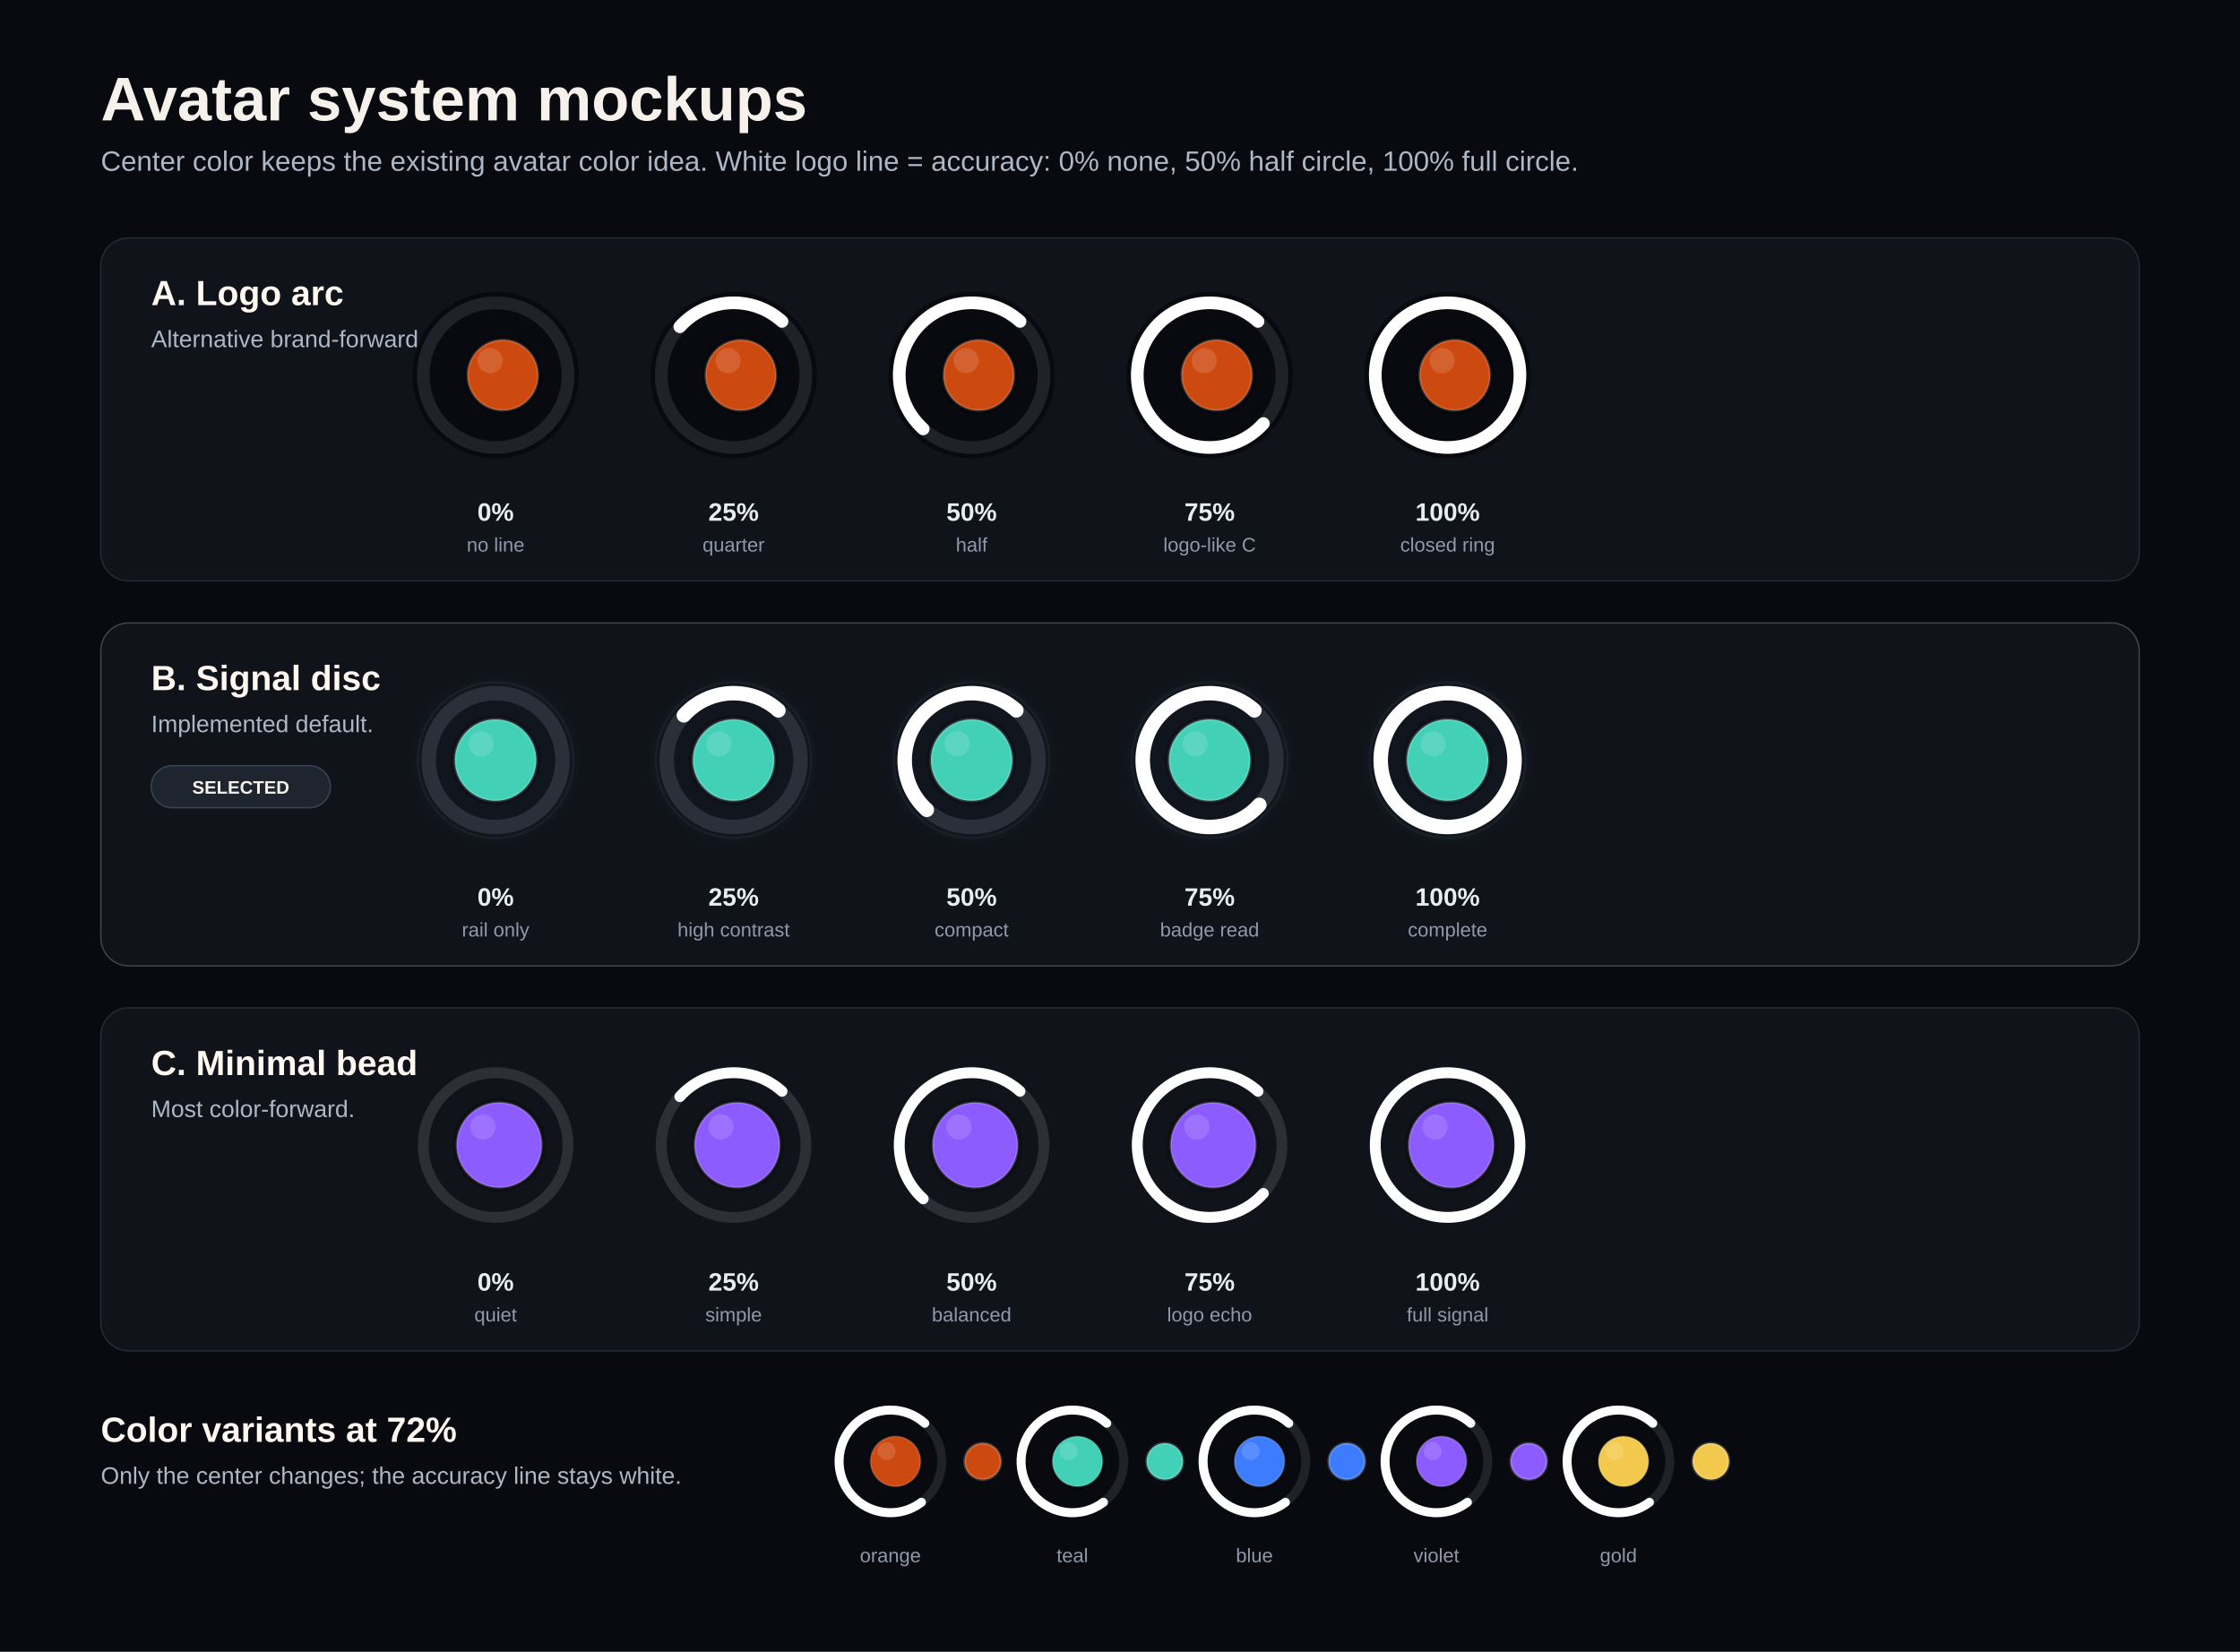
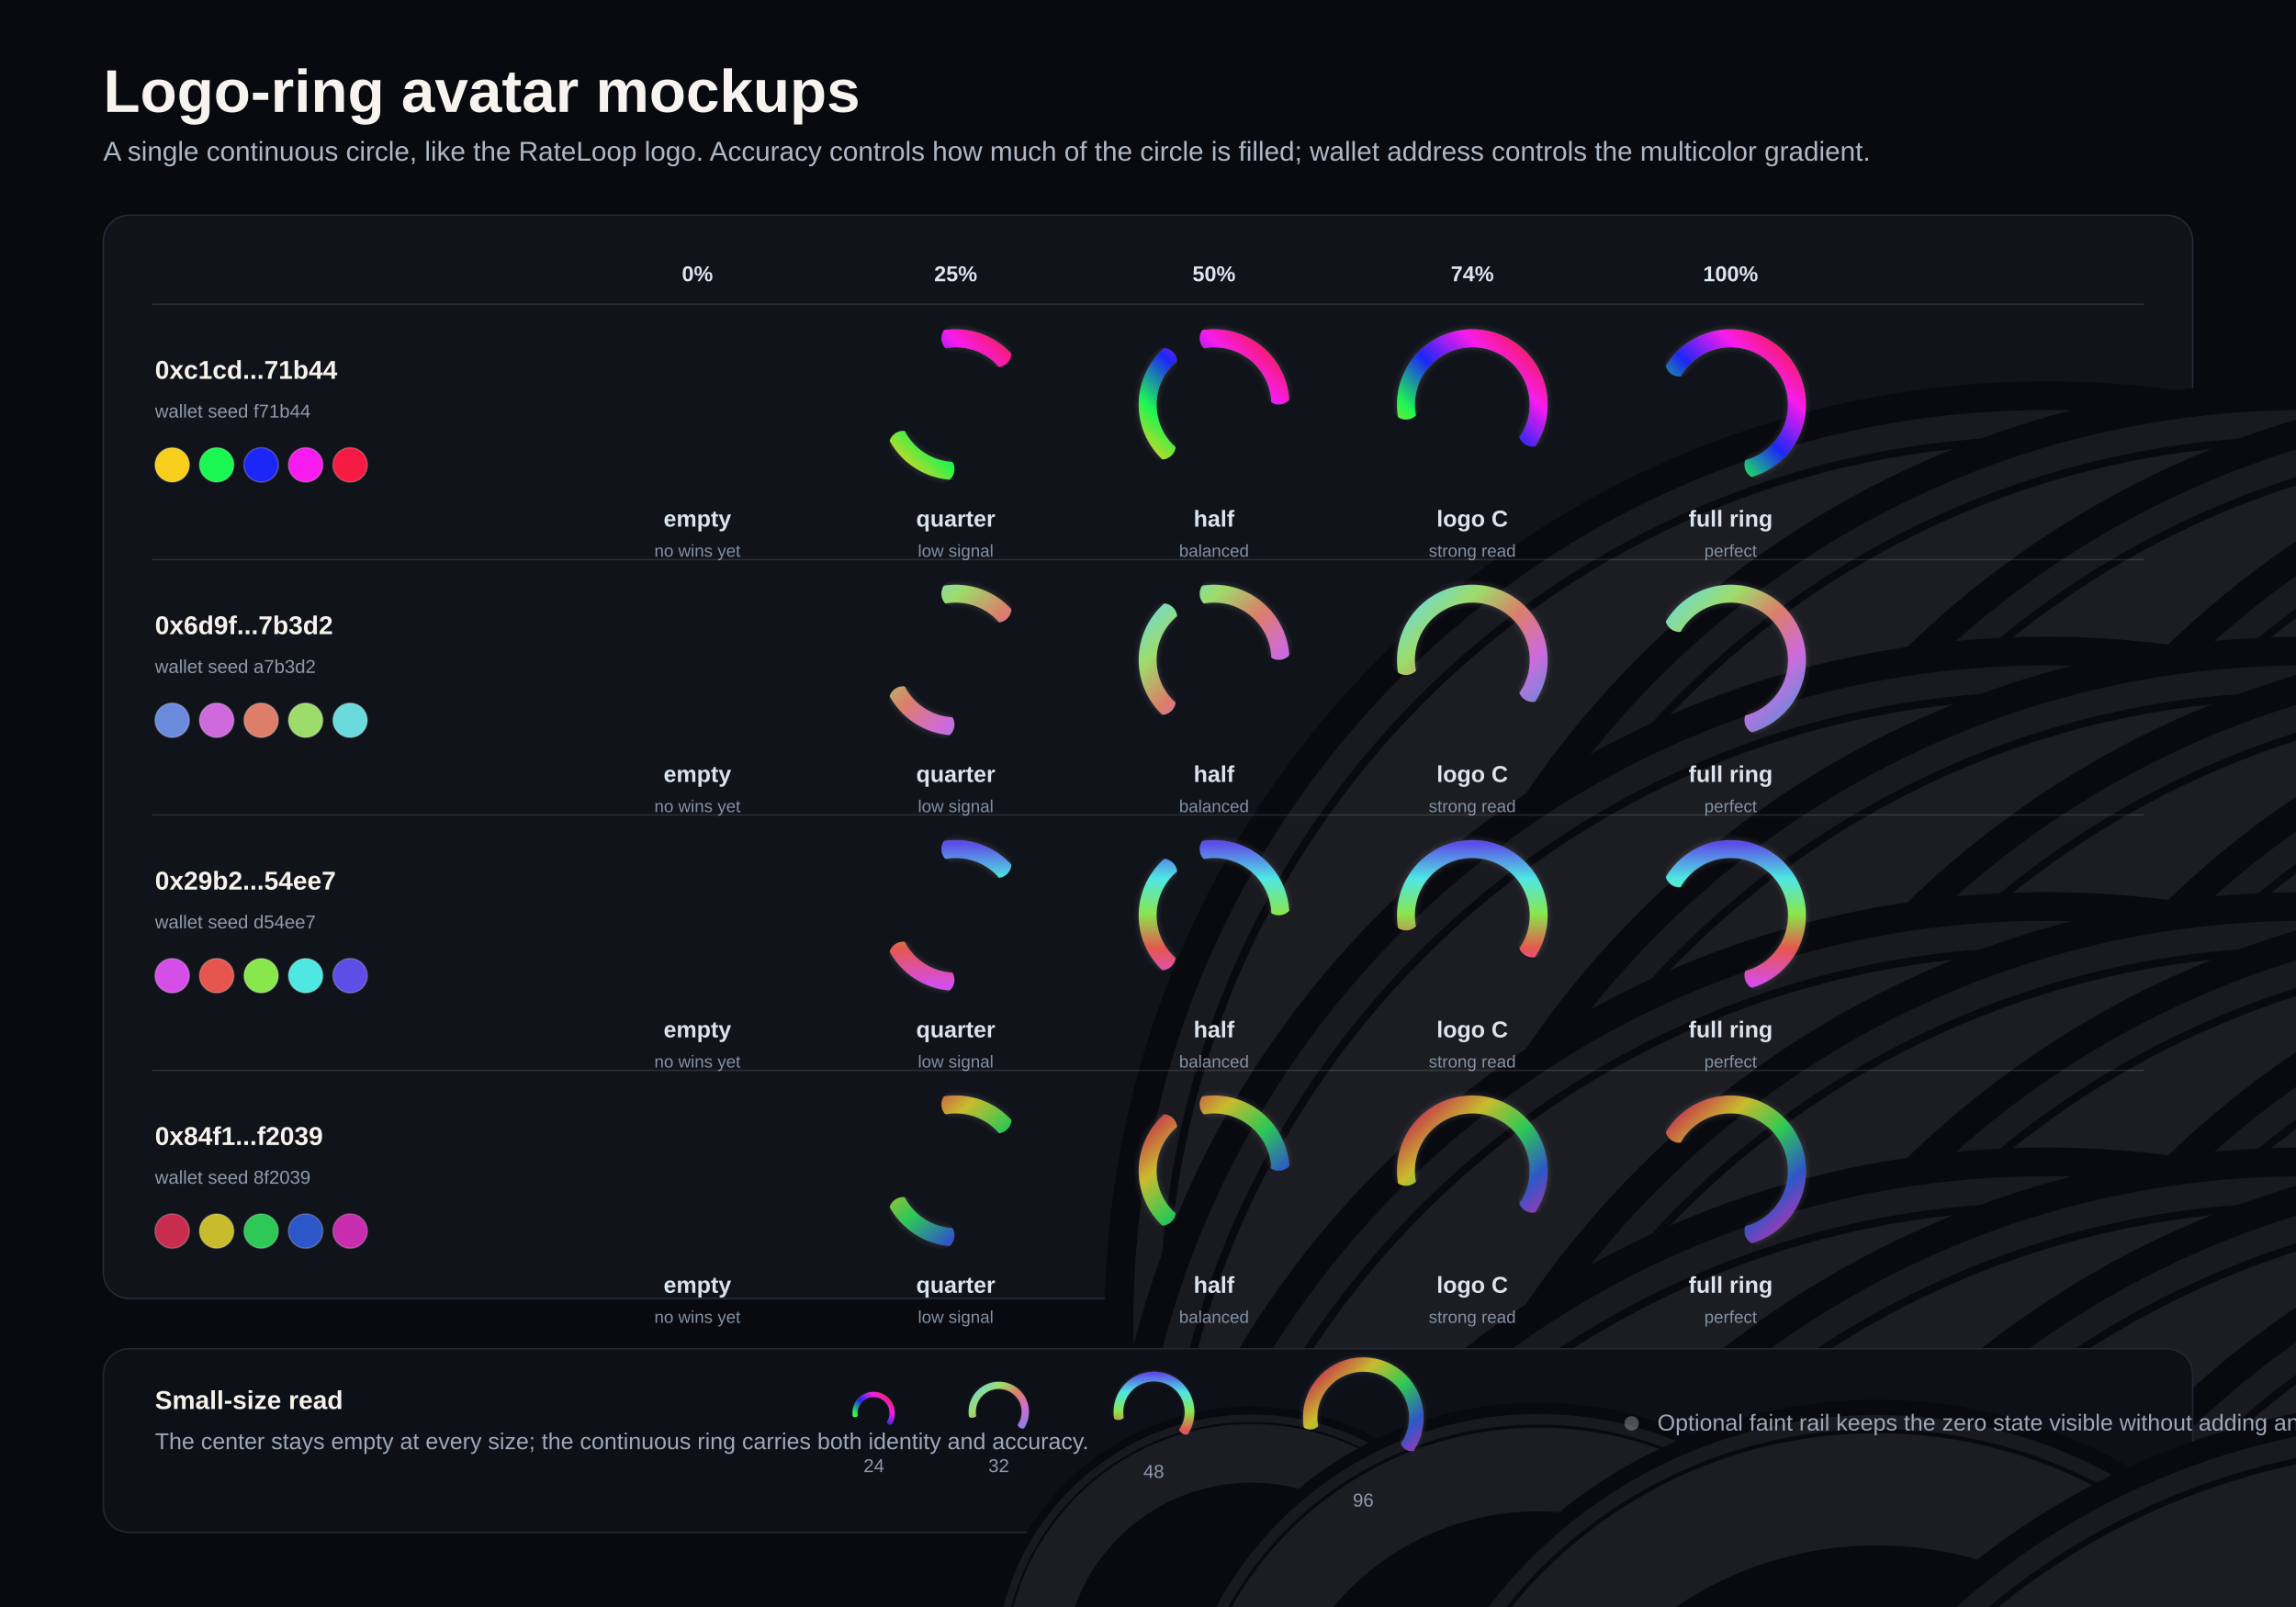
- <svg xmlns="http://www.w3.org/2000/svg" width="1600" height="1180" viewBox="0 0 1600 1180" role="img" aria-labelledby="title desc">
+ <svg xmlns="http://www.w3.org/2000/svg" width="1600" height="1120" viewBox="0 0 1600 1120" role="img" aria-labelledby="title desc">
  <defs>
    <style>
      .canvas {
        fill: #080a0f;
      }

      .panel {
        fill: #10131a;
-         stroke: #242a36;
+         stroke: #252c39;
        stroke-width: 1;
      }

-       .panel-recommended {
-         stroke: #ffffff;
-         stroke-opacity: 0.22;
+       .panel-soft {
+         fill: #0d1017;
+         stroke: #222836;
+         stroke-width: 1;
      }

      .title {
-         fill: #f6f1eb;
+         fill: #f7f3ee;
        font-family: Arial, Helvetica, sans-serif;
-         font-size: 44px;
+         font-size: 42px;
        font-weight: 720;
        letter-spacing: 0;
      }

      .subtitle,
      .body,
-       .label,
+       .column-label,
+       .wallet,
      .tiny {
        font-family: Arial, Helvetica, sans-serif;
        letter-spacing: 0;
      }

      .subtitle {
        fill: #aeb7c6;
-         font-size: 20px;
-       }
- 
-       .row-title {
-         fill: #fff8f1;
-         font-family: Arial, Helvetica, sans-serif;
-         font-size: 25px;
+         font-size: 19px;
+       }
+ 
+       .body {
+         fill: #9da7b8;
+         font-size: 16px;
+       }
+ 
+       .column-label {
+         fill: #dce4ef;
+         font-size: 15px;
        font-weight: 700;
-       }
- 
-       .body {
-         fill: #aeb7c6;
-         font-size: 17px;
-       }
- 
-       .label {
-         fill: #e8edf5;
+         text-anchor: middle;
+       }
+ 
+       .wallet {
+         fill: #f6f1eb;
        font-size: 18px;
-         font-weight: 650;
-         text-anchor: middle;
+         font-weight: 700;
      }

      .tiny {
        fill: #8f99aa;
-         font-size: 14px;
+         font-size: 13px;
+       }
+ 
+       .accuracy-label {
+         fill: #dbe3ee;
+         font-family: Arial, Helvetica, sans-serif;
+         font-size: 16px;
+         font-weight: 700;
        text-anchor: middle;
      }

-       .badge {
-         fill: #1f252f;
-         stroke: #3a4354;
-         stroke-width: 1;
-       }
- 
-       .badge-text {
-         fill: #f6f1eb;
+       .accuracy-note {
+         fill: #8390a3;
        font-family: Arial, Helvetica, sans-serif;
-         font-size: 13px;
-         font-weight: 700;
-         letter-spacing: 0;
+         font-size: 12px;
        text-anchor: middle;
      }

-       .avatar-back {
+       .avatar-hit {
        fill: #080a0f;
      }

-       .avatar-disc {
-         fill: #11151d;
+       .avatar-outer {
+         fill: none;
+         stroke: #ffffff;
+         stroke-opacity: 0.07;
+         stroke-width: 1.25;
      }

      .avatar-rail {
        fill: none;
        stroke: #ffffff;
+         stroke-width: 10;
+         stroke-opacity: 0.08;
        stroke-linecap: round;
        stroke-linejoin: round;
      }

-       .rail-a {
-         stroke-opacity: 0.1;
-         stroke-width: 7;
-       }
- 
-       .rail-b {
-         stroke: #2a303a;
-         stroke-opacity: 1;
-         stroke-width: 8;
-       }
- 
-       .rail-c {
-         stroke-opacity: 0.12;
-         stroke-width: 6;
-       }
- 
-       .avatar-progress {
+       .ring-active {
        fill: none;
-         stroke: #ffffff;
+         stroke-width: 10;
        stroke-linecap: round;
        stroke-linejoin: round;
-       }
- 
-       .progress-a {
-         stroke-width: 7;
-       }
- 
-       .progress-b {
-         stroke-width: 8;
-       }
- 
-       .progress-c {
-         stroke-width: 6;
-       }
- 
-       .avatar-core {
-         fill: currentColor;
-       }
- 
-       .avatar-core-shadow {
-         fill: #000000;
-         opacity: 0.2;
-       }
- 
-       .avatar-core-ring {
-         fill: none;
+         filter: url(#ring-glow);
+       }
+ 
+       .swatch {
        stroke: #ffffff;
-         stroke-opacity: 0.16;
-       }
- 
-       .avatar-core-light {
-         fill: #ffffff;
-         opacity: 0.14;
-       }
- 
-       .swatch {
-         fill: currentColor;
+         stroke-opacity: 0.22;
+         stroke-width: 1;
+       }
+ 
+       .callout-line {
        stroke: #ffffff;
-         stroke-opacity: 0.18;
-         stroke-width: 2;
+         stroke-opacity: 0.12;
+         stroke-width: 1;
      }
    </style>
-     <symbol id="avatar-a-base" viewBox="0 0 96 96">
-       <circle class="avatar-back" cx="48" cy="48" r="46" />
-       <circle class="avatar-rail rail-a" cx="48" cy="48" r="40" />
-       <circle class="avatar-core-shadow" cx="52" cy="48" r="22" />
-       <circle class="avatar-core" cx="52" cy="48" r="19.5" />
-       <circle class="avatar-core-light" cx="45" cy="40" r="7" />
-       <circle class="avatar-core-ring" cx="52" cy="48" r="19.5" stroke-width="1.4" />
+     <filter id="ring-glow" x="-35%" y="-35%" width="170%" height="170%">
+       <feDropShadow dx="0" dy="0" stdDeviation="1.8" flood-color="#ffffff" flood-opacity="0.18" />
+     </filter>
+     <linearGradient id="wallet-f71b44-ring" x1="12" y1="14" x2="84" y2="82" gradientUnits="userSpaceOnUse">
+       <stop offset="0%" stop-color="#F7CE1B" />
+       <stop offset="24%" stop-color="#1BF751" />
+       <stop offset="50%" stop-color="#1B27F7" />
+       <stop offset="76%" stop-color="#F71BED" />
+       <stop offset="100%" stop-color="#F71B44" />
+     </linearGradient>
+     <linearGradient id="wallet-a7b3d2-ring" x1="16" y1="82" x2="86" y2="16" gradientUnits="userSpaceOnUse">
+       <stop offset="0%" stop-color="#6A8ADC" />
+       <stop offset="25%" stop-color="#CF6ADC" />
+       <stop offset="50%" stop-color="#DC7E6A" />
+       <stop offset="75%" stop-color="#9DDC6A" />
+       <stop offset="100%" stop-color="#6ADADC" />
+     </linearGradient>
+     <linearGradient id="wallet-d54ee7-ring" x1="10" y1="48" x2="88" y2="48" gradientUnits="userSpaceOnUse">
+       <stop offset="0%" stop-color="#D54EE7" />
+       <stop offset="25%" stop-color="#E7564E" />
+       <stop offset="50%" stop-color="#89E74E" />
+       <stop offset="75%" stop-color="#4EE7E2" />
+       <stop offset="100%" stop-color="#5D4EE7" />
+     </linearGradient>
+     <linearGradient id="wallet-8f2039-ring" x1="84" y1="18" x2="12" y2="84" gradientUnits="userSpaceOnUse">
+       <stop offset="0%" stop-color="#C82D50" />
+       <stop offset="25%" stop-color="#C8BC2D" />
+       <stop offset="50%" stop-color="#2DC855" />
+       <stop offset="75%" stop-color="#2D57C8" />
+       <stop offset="100%" stop-color="#C82DAF" />
+     </linearGradient>
+     <symbol id="avatar-shell" viewBox="0 0 96 96">
+       <circle class="avatar-hit" cx="48" cy="48" r="45" />
+       <circle class="avatar-outer" cx="48" cy="48" r="43" />
+       <circle class="avatar-rail" cx="48" cy="48" r="37" pathLength="100" transform="rotate(-90 48 48)" />
    </symbol>
-     <symbol id="avatar-b-base" viewBox="0 0 96 96">
-       <circle class="avatar-disc" cx="48" cy="48" r="46" />
-       <circle cx="48" cy="48" r="43" fill="none" stroke="#ffffff" stroke-opacity="0.04" stroke-width="1.4" />
-       <circle class="avatar-rail rail-b" cx="48" cy="48" r="37" />
-       <circle class="avatar-core-shadow" cx="48" cy="48" r="25" />
-       <circle class="avatar-core" cx="48" cy="48" r="22.5" />
-       <circle class="avatar-core-light" cx="40" cy="39" r="7" />
-       <circle class="avatar-core-ring" cx="48" cy="48" r="22.5" stroke-width="1.6" />
-     </symbol>
-     <symbol id="avatar-c-base" viewBox="0 0 96 96">
-       <circle class="avatar-rail rail-c" cx="48" cy="48" r="40" />
-       <circle class="avatar-core-shadow" cx="50" cy="48" r="26" />
-       <circle class="avatar-core" cx="50" cy="48" r="23.5" />
-       <circle class="avatar-core-light" cx="41" cy="38" r="7" />
-       <circle class="avatar-core-ring" cx="50" cy="48" r="23.5" stroke-width="1.3" />
-     </symbol>
-     <symbol id="avatar-a-0" viewBox="0 0 96 96">
-       <use href="#avatar-a-base" />
-     </symbol>
-     <symbol id="avatar-a-25" viewBox="0 0 96 96">
-       <use href="#avatar-a-base" />
-       <path class="avatar-progress progress-a" d="M 74.77 18.27 A 40 40 0 0 0 18.27 21.23" />
-     </symbol>
-     <symbol id="avatar-a-50" viewBox="0 0 96 96">
-       <use href="#avatar-a-base" />
-       <path class="avatar-progress progress-a" d="M 74.77 18.27 A 40 40 0 0 0 21.23 77.73" />
-     </symbol>
-     <symbol id="avatar-a-72" viewBox="0 0 96 96">
-       <use href="#avatar-a-base" />
-       <path class="avatar-progress progress-a" d="M 74.77 18.27 A 40 40 0 1 0 72.18 79.86" />
-     </symbol>
-     <symbol id="avatar-a-75" viewBox="0 0 96 96">
-       <use href="#avatar-a-base" />
-       <path class="avatar-progress progress-a" d="M 74.77 18.27 A 40 40 0 1 0 77.73 74.77" />
-     </symbol>
-     <symbol id="avatar-a-100" viewBox="0 0 96 96">
-       <use href="#avatar-a-base" />
-       <circle class="avatar-progress progress-a" cx="48" cy="48" r="40" />
-     </symbol>
-     <symbol id="avatar-b-0" viewBox="0 0 96 96">
-       <use href="#avatar-b-base" />
-     </symbol>
-     <symbol id="avatar-b-25" viewBox="0 0 96 96">
-       <use href="#avatar-b-base" />
-       <path class="avatar-progress progress-b" d="M 72.76 20.50 A 37 37 0 0 0 20.50 23.24" />
-     </symbol>
-     <symbol id="avatar-b-50" viewBox="0 0 96 96">
-       <use href="#avatar-b-base" />
-       <path class="avatar-progress progress-b" d="M 72.76 20.50 A 37 37 0 0 0 23.24 75.50" />
-     </symbol>
-     <symbol id="avatar-b-75" viewBox="0 0 96 96">
-       <use href="#avatar-b-base" />
-       <path class="avatar-progress progress-b" d="M 72.76 20.50 A 37 37 0 1 0 75.50 72.76" />
-     </symbol>
-     <symbol id="avatar-b-100" viewBox="0 0 96 96">
-       <use href="#avatar-b-base" />
-       <circle class="avatar-progress progress-b" cx="48" cy="48" r="37" />
-     </symbol>
-     <symbol id="avatar-c-0" viewBox="0 0 96 96">
-       <use href="#avatar-c-base" />
-     </symbol>
-     <symbol id="avatar-c-25" viewBox="0 0 96 96">
-       <use href="#avatar-c-base" />
-       <path class="avatar-progress progress-c" d="M 74.77 18.27 A 40 40 0 0 0 18.27 21.23" />
-     </symbol>
-     <symbol id="avatar-c-50" viewBox="0 0 96 96">
-       <use href="#avatar-c-base" />
-       <path class="avatar-progress progress-c" d="M 74.77 18.27 A 40 40 0 0 0 21.23 77.73" />
-     </symbol>
-     <symbol id="avatar-c-75" viewBox="0 0 96 96">
-       <use href="#avatar-c-base" />
-       <path class="avatar-progress progress-c" d="M 74.77 18.27 A 40 40 0 1 0 77.73 74.77" />
-     </symbol>
-     <symbol id="avatar-c-100" viewBox="0 0 96 96">
-       <use href="#avatar-c-base" />
-       <circle class="avatar-progress progress-c" cx="48" cy="48" r="40" />
-     </symbol>
+     <mask id="acc-0" maskUnits="userSpaceOnUse" x="0" y="0" width="96" height="96">
+       <rect width="96" height="96" fill="black" />
+     </mask>
+     <mask id="acc-25" maskUnits="userSpaceOnUse" x="0" y="0" width="96" height="96">
+       <rect width="96" height="96" fill="black" />
+       <circle cx="48" cy="48" r="37" fill="none" stroke="#ffffff" stroke-width="16" pathLength="100" stroke-dasharray="25 100" stroke-linecap="round" transform="rotate(-90 48 48)" />
+     </mask>
+     <mask id="acc-50" maskUnits="userSpaceOnUse" x="0" y="0" width="96" height="96">
+       <rect width="96" height="96" fill="black" />
+       <circle cx="48" cy="48" r="37" fill="none" stroke="#ffffff" stroke-width="16" pathLength="100" stroke-dasharray="50 100" stroke-linecap="round" transform="rotate(-90 48 48)" />
+     </mask>
+     <mask id="acc-74" maskUnits="userSpaceOnUse" x="0" y="0" width="96" height="96">
+       <rect width="96" height="96" fill="black" />
+       <circle cx="48" cy="48" r="37" fill="none" stroke="#ffffff" stroke-width="16" pathLength="100" stroke-dasharray="74 100" stroke-linecap="round" transform="rotate(-90 48 48)" />
+     </mask>
+     <mask id="acc-100" maskUnits="userSpaceOnUse" x="0" y="0" width="96" height="96">
+       <rect width="96" height="96" fill="black" />
+       <circle cx="48" cy="48" r="37" fill="none" stroke="#ffffff" stroke-width="16" pathLength="100" stroke-dasharray="100 100" stroke-linecap="round" transform="rotate(-90 48 48)" />
+     </mask>
  </defs>
-   <rect class="canvas" width="1600" height="1180" />
-   <text class="title" x="72" y="86">Avatar system mockups</text>
-   <text class="subtitle" x="72" y="122">Center color keeps the existing avatar color idea. White logo line = accuracy: 0% none, 50% half circle, 100% full circle.</text>
-   <g transform="translate(72 170)">
-     <rect class="panel" x="0" y="0" width="1456" height="245" rx="20" />
-     <text class="row-title" x="36" y="48">A. Logo arc</text>
-     <text class="body" x="36" y="78">Alternative brand-forward direction.</text>
-     <g transform="translate(220 36)" color="#CC490F">
-       <use href="#avatar-a-0" width="124" height="124" />
-       <text class="label" x="62" y="166">0%</text>
-       <text class="tiny" x="62" y="188">no line</text>
-     </g>
-     <g transform="translate(390 36)" color="#CC490F">
-       <use href="#avatar-a-25" width="124" height="124" />
-       <text class="label" x="62" y="166">25%</text>
-       <text class="tiny" x="62" y="188">quarter</text>
-     </g>
-     <g transform="translate(560 36)" color="#CC490F">
-       <use href="#avatar-a-50" width="124" height="124" />
-       <text class="label" x="62" y="166">50%</text>
-       <text class="tiny" x="62" y="188">half</text>
-     </g>
-     <g transform="translate(730 36)" color="#CC490F">
-       <use href="#avatar-a-75" width="124" height="124" />
-       <text class="label" x="62" y="166">75%</text>
-       <text class="tiny" x="62" y="188">logo-like C</text>
-     </g>
-     <g transform="translate(900 36)" color="#CC490F">
-       <use href="#avatar-a-100" width="124" height="124" />
-       <text class="label" x="62" y="166">100%</text>
-       <text class="tiny" x="62" y="188">closed ring</text>
+   <rect class="canvas" width="1600" height="1120" />
+   <text class="title" x="72" y="78">Logo-ring avatar mockups</text>
+   <text class="subtitle" x="72" y="112">A single continuous circle, like the RateLoop logo. Accuracy controls how much of the circle is filled; wallet address controls the multicolor gradient.</text>
+   <g transform="translate(72 150)">
+     <rect class="panel" x="0" y="0" width="1456" height="755" rx="18" />
+     <text class="column-label" x="414" y="46">0%</text>
+     <text class="column-label" x="594" y="46">25%</text>
+     <text class="column-label" x="774" y="46">50%</text>
+     <text class="column-label" x="954" y="46">74%</text>
+     <text class="column-label" x="1134" y="46">100%</text>
+     <g transform="translate(0 62)">
+       <line class="callout-line" x1="34" y1="0" x2="1422" y2="0" />
+       <g transform="translate(36 52)">
+         <text class="wallet" x="0" y="0">0xc1cd...71b44</text>
+         <text class="tiny" x="0" y="27">wallet seed f71b44</text>
+         <g transform="translate(0 48)">
+           <rect class="swatch" x="0" y="0" width="24" height="24" rx="12" fill="#F7CE1B" />
+           <rect class="swatch" x="31" y="0" width="24" height="24" rx="12" fill="#1BF751" />
+           <rect class="swatch" x="62" y="0" width="24" height="24" rx="12" fill="#1B27F7" />
+           <rect class="swatch" x="93" y="0" width="24" height="24" rx="12" fill="#F71BED" />
+           <rect class="swatch" x="124" y="0" width="24" height="24" rx="12" fill="#F71B44" />
+         </g>
+       </g>
+       <g transform="translate(354 10)">
+         <g transform="scale(1.25)">
+           <use href="#avatar-shell" />
+           <g mask="url(#acc-0)">
+             <circle class="ring-active" cx="48" cy="48" r="37" pathLength="100" transform="rotate(-90 48 48)" stroke="url(#wallet-f71b44-ring)" />
+           </g>
+         </g>
+         <text class="accuracy-label" x="60" y="145">empty</text>
+         <text class="accuracy-note" x="60" y="166">no wins yet</text>
+       </g>
+       <g transform="translate(534 10)">
+         <g transform="scale(1.25)">
+           <use href="#avatar-shell" />
+           <g mask="url(#acc-25)">
+             <circle class="ring-active" cx="48" cy="48" r="37" pathLength="100" transform="rotate(-90 48 48)" stroke="url(#wallet-f71b44-ring)" />
+           </g>
+         </g>
+         <text class="accuracy-label" x="60" y="145">quarter</text>
+         <text class="accuracy-note" x="60" y="166">low signal</text>
+       </g>
+       <g transform="translate(714 10)">
+         <g transform="scale(1.25)">
+           <use href="#avatar-shell" />
+           <g mask="url(#acc-50)">
+             <circle class="ring-active" cx="48" cy="48" r="37" pathLength="100" transform="rotate(-90 48 48)" stroke="url(#wallet-f71b44-ring)" />
+           </g>
+         </g>
+         <text class="accuracy-label" x="60" y="145">half</text>
+         <text class="accuracy-note" x="60" y="166">balanced</text>
+       </g>
+       <g transform="translate(894 10)">
+         <g transform="scale(1.25)">
+           <use href="#avatar-shell" />
+           <g mask="url(#acc-74)">
+             <circle class="ring-active" cx="48" cy="48" r="37" pathLength="100" transform="rotate(-90 48 48)" stroke="url(#wallet-f71b44-ring)" />
+           </g>
+         </g>
+         <text class="accuracy-label" x="60" y="145">logo C</text>
+         <text class="accuracy-note" x="60" y="166">strong read</text>
+       </g>
+       <g transform="translate(1074 10)">
+         <g transform="scale(1.25)">
+           <use href="#avatar-shell" />
+           <g mask="url(#acc-100)">
+             <circle class="ring-active" cx="48" cy="48" r="37" pathLength="100" transform="rotate(-90 48 48)" stroke="url(#wallet-f71b44-ring)" />
+           </g>
+         </g>
+         <text class="accuracy-label" x="60" y="145">full ring</text>
+         <text class="accuracy-note" x="60" y="166">perfect</text>
+       </g>
+     </g>
+     <g transform="translate(0 240)">
+       <line class="callout-line" x1="34" y1="0" x2="1422" y2="0" />
+       <g transform="translate(36 52)">
+         <text class="wallet" x="0" y="0">0x6d9f...7b3d2</text>
+         <text class="tiny" x="0" y="27">wallet seed a7b3d2</text>
+         <g transform="translate(0 48)">
+           <rect class="swatch" x="0" y="0" width="24" height="24" rx="12" fill="#6A8ADC" />
+           <rect class="swatch" x="31" y="0" width="24" height="24" rx="12" fill="#CF6ADC" />
+           <rect class="swatch" x="62" y="0" width="24" height="24" rx="12" fill="#DC7E6A" />
+           <rect class="swatch" x="93" y="0" width="24" height="24" rx="12" fill="#9DDC6A" />
+           <rect class="swatch" x="124" y="0" width="24" height="24" rx="12" fill="#6ADADC" />
+         </g>
+       </g>
+       <g transform="translate(354 10)">
+         <g transform="scale(1.25)">
+           <use href="#avatar-shell" />
+           <g mask="url(#acc-0)">
+             <circle class="ring-active" cx="48" cy="48" r="37" pathLength="100" transform="rotate(-90 48 48)" stroke="url(#wallet-a7b3d2-ring)" />
+           </g>
+         </g>
+         <text class="accuracy-label" x="60" y="145">empty</text>
+         <text class="accuracy-note" x="60" y="166">no wins yet</text>
+       </g>
+       <g transform="translate(534 10)">
+         <g transform="scale(1.25)">
+           <use href="#avatar-shell" />
+           <g mask="url(#acc-25)">
+             <circle class="ring-active" cx="48" cy="48" r="37" pathLength="100" transform="rotate(-90 48 48)" stroke="url(#wallet-a7b3d2-ring)" />
+           </g>
+         </g>
+         <text class="accuracy-label" x="60" y="145">quarter</text>
+         <text class="accuracy-note" x="60" y="166">low signal</text>
+       </g>
+       <g transform="translate(714 10)">
+         <g transform="scale(1.25)">
+           <use href="#avatar-shell" />
+           <g mask="url(#acc-50)">
+             <circle class="ring-active" cx="48" cy="48" r="37" pathLength="100" transform="rotate(-90 48 48)" stroke="url(#wallet-a7b3d2-ring)" />
+           </g>
+         </g>
+         <text class="accuracy-label" x="60" y="145">half</text>
+         <text class="accuracy-note" x="60" y="166">balanced</text>
+       </g>
+       <g transform="translate(894 10)">
+         <g transform="scale(1.25)">
+           <use href="#avatar-shell" />
+           <g mask="url(#acc-74)">
+             <circle class="ring-active" cx="48" cy="48" r="37" pathLength="100" transform="rotate(-90 48 48)" stroke="url(#wallet-a7b3d2-ring)" />
+           </g>
+         </g>
+         <text class="accuracy-label" x="60" y="145">logo C</text>
+         <text class="accuracy-note" x="60" y="166">strong read</text>
+       </g>
+       <g transform="translate(1074 10)">
+         <g transform="scale(1.25)">
+           <use href="#avatar-shell" />
+           <g mask="url(#acc-100)">
+             <circle class="ring-active" cx="48" cy="48" r="37" pathLength="100" transform="rotate(-90 48 48)" stroke="url(#wallet-a7b3d2-ring)" />
+           </g>
+         </g>
+         <text class="accuracy-label" x="60" y="145">full ring</text>
+         <text class="accuracy-note" x="60" y="166">perfect</text>
+       </g>
+     </g>
+     <g transform="translate(0 418)">
+       <line class="callout-line" x1="34" y1="0" x2="1422" y2="0" />
+       <g transform="translate(36 52)">
+         <text class="wallet" x="0" y="0">0x29b2...54ee7</text>
+         <text class="tiny" x="0" y="27">wallet seed d54ee7</text>
+         <g transform="translate(0 48)">
+           <rect class="swatch" x="0" y="0" width="24" height="24" rx="12" fill="#D54EE7" />
+           <rect class="swatch" x="31" y="0" width="24" height="24" rx="12" fill="#E7564E" />
+           <rect class="swatch" x="62" y="0" width="24" height="24" rx="12" fill="#89E74E" />
+           <rect class="swatch" x="93" y="0" width="24" height="24" rx="12" fill="#4EE7E2" />
+           <rect class="swatch" x="124" y="0" width="24" height="24" rx="12" fill="#5D4EE7" />
+         </g>
+       </g>
+       <g transform="translate(354 10)">
+         <g transform="scale(1.25)">
+           <use href="#avatar-shell" />
+           <g mask="url(#acc-0)">
+             <circle class="ring-active" cx="48" cy="48" r="37" pathLength="100" transform="rotate(-90 48 48)" stroke="url(#wallet-d54ee7-ring)" />
+           </g>
+         </g>
+         <text class="accuracy-label" x="60" y="145">empty</text>
+         <text class="accuracy-note" x="60" y="166">no wins yet</text>
+       </g>
+       <g transform="translate(534 10)">
+         <g transform="scale(1.25)">
+           <use href="#avatar-shell" />
+           <g mask="url(#acc-25)">
+             <circle class="ring-active" cx="48" cy="48" r="37" pathLength="100" transform="rotate(-90 48 48)" stroke="url(#wallet-d54ee7-ring)" />
+           </g>
+         </g>
+         <text class="accuracy-label" x="60" y="145">quarter</text>
+         <text class="accuracy-note" x="60" y="166">low signal</text>
+       </g>
+       <g transform="translate(714 10)">
+         <g transform="scale(1.25)">
+           <use href="#avatar-shell" />
+           <g mask="url(#acc-50)">
+             <circle class="ring-active" cx="48" cy="48" r="37" pathLength="100" transform="rotate(-90 48 48)" stroke="url(#wallet-d54ee7-ring)" />
+           </g>
+         </g>
+         <text class="accuracy-label" x="60" y="145">half</text>
+         <text class="accuracy-note" x="60" y="166">balanced</text>
+       </g>
+       <g transform="translate(894 10)">
+         <g transform="scale(1.25)">
+           <use href="#avatar-shell" />
+           <g mask="url(#acc-74)">
+             <circle class="ring-active" cx="48" cy="48" r="37" pathLength="100" transform="rotate(-90 48 48)" stroke="url(#wallet-d54ee7-ring)" />
+           </g>
+         </g>
+         <text class="accuracy-label" x="60" y="145">logo C</text>
+         <text class="accuracy-note" x="60" y="166">strong read</text>
+       </g>
+       <g transform="translate(1074 10)">
+         <g transform="scale(1.25)">
+           <use href="#avatar-shell" />
+           <g mask="url(#acc-100)">
+             <circle class="ring-active" cx="48" cy="48" r="37" pathLength="100" transform="rotate(-90 48 48)" stroke="url(#wallet-d54ee7-ring)" />
+           </g>
+         </g>
+         <text class="accuracy-label" x="60" y="145">full ring</text>
+         <text class="accuracy-note" x="60" y="166">perfect</text>
+       </g>
+     </g>
+     <g transform="translate(0 596)">
+       <line class="callout-line" x1="34" y1="0" x2="1422" y2="0" />
+       <g transform="translate(36 52)">
+         <text class="wallet" x="0" y="0">0x84f1...f2039</text>
+         <text class="tiny" x="0" y="27">wallet seed 8f2039</text>
+         <g transform="translate(0 48)">
+           <rect class="swatch" x="0" y="0" width="24" height="24" rx="12" fill="#C82D50" />
+           <rect class="swatch" x="31" y="0" width="24" height="24" rx="12" fill="#C8BC2D" />
+           <rect class="swatch" x="62" y="0" width="24" height="24" rx="12" fill="#2DC855" />
+           <rect class="swatch" x="93" y="0" width="24" height="24" rx="12" fill="#2D57C8" />
+           <rect class="swatch" x="124" y="0" width="24" height="24" rx="12" fill="#C82DAF" />
+         </g>
+       </g>
+       <g transform="translate(354 10)">
+         <g transform="scale(1.25)">
+           <use href="#avatar-shell" />
+           <g mask="url(#acc-0)">
+             <circle class="ring-active" cx="48" cy="48" r="37" pathLength="100" transform="rotate(-90 48 48)" stroke="url(#wallet-8f2039-ring)" />
+           </g>
+         </g>
+         <text class="accuracy-label" x="60" y="145">empty</text>
+         <text class="accuracy-note" x="60" y="166">no wins yet</text>
+       </g>
+       <g transform="translate(534 10)">
+         <g transform="scale(1.25)">
+           <use href="#avatar-shell" />
+           <g mask="url(#acc-25)">
+             <circle class="ring-active" cx="48" cy="48" r="37" pathLength="100" transform="rotate(-90 48 48)" stroke="url(#wallet-8f2039-ring)" />
+           </g>
+         </g>
+         <text class="accuracy-label" x="60" y="145">quarter</text>
+         <text class="accuracy-note" x="60" y="166">low signal</text>
+       </g>
+       <g transform="translate(714 10)">
+         <g transform="scale(1.25)">
+           <use href="#avatar-shell" />
+           <g mask="url(#acc-50)">
+             <circle class="ring-active" cx="48" cy="48" r="37" pathLength="100" transform="rotate(-90 48 48)" stroke="url(#wallet-8f2039-ring)" />
+           </g>
+         </g>
+         <text class="accuracy-label" x="60" y="145">half</text>
+         <text class="accuracy-note" x="60" y="166">balanced</text>
+       </g>
+       <g transform="translate(894 10)">
+         <g transform="scale(1.25)">
+           <use href="#avatar-shell" />
+           <g mask="url(#acc-74)">
+             <circle class="ring-active" cx="48" cy="48" r="37" pathLength="100" transform="rotate(-90 48 48)" stroke="url(#wallet-8f2039-ring)" />
+           </g>
+         </g>
+         <text class="accuracy-label" x="60" y="145">logo C</text>
+         <text class="accuracy-note" x="60" y="166">strong read</text>
+       </g>
+       <g transform="translate(1074 10)">
+         <g transform="scale(1.25)">
+           <use href="#avatar-shell" />
+           <g mask="url(#acc-100)">
+             <circle class="ring-active" cx="48" cy="48" r="37" pathLength="100" transform="rotate(-90 48 48)" stroke="url(#wallet-8f2039-ring)" />
+           </g>
+         </g>
+         <text class="accuracy-label" x="60" y="145">full ring</text>
+         <text class="accuracy-note" x="60" y="166">perfect</text>
+       </g>
    </g>
  </g>
-   <g transform="translate(72 445)">
-     <rect class="panel panel-recommended" x="0" y="0" width="1456" height="245" rx="20" />
-     <text class="row-title" x="36" y="48">B. Signal disc</text>
-     <text class="body" x="36" y="78">Implemented default.</text>
-     <rect class="badge" x="36" y="102" width="128" height="30" rx="15" />
-     <text class="badge-text" x="100" y="122">SELECTED</text>
-     <g transform="translate(220 36)" color="#42D0B7">
-       <use href="#avatar-b-0" width="124" height="124" />
-       <text class="label" x="62" y="166">0%</text>
-       <text class="tiny" x="62" y="188">rail only</text>
-     </g>
-     <g transform="translate(390 36)" color="#42D0B7">
-       <use href="#avatar-b-25" width="124" height="124" />
-       <text class="label" x="62" y="166">25%</text>
-       <text class="tiny" x="62" y="188">high contrast</text>
-     </g>
-     <g transform="translate(560 36)" color="#42D0B7">
-       <use href="#avatar-b-50" width="124" height="124" />
-       <text class="label" x="62" y="166">50%</text>
-       <text class="tiny" x="62" y="188">compact</text>
-     </g>
-     <g transform="translate(730 36)" color="#42D0B7">
-       <use href="#avatar-b-75" width="124" height="124" />
-       <text class="label" x="62" y="166">75%</text>
-       <text class="tiny" x="62" y="188">badge read</text>
-     </g>
-     <g transform="translate(900 36)" color="#42D0B7">
-       <use href="#avatar-b-100" width="124" height="124" />
-       <text class="label" x="62" y="166">100%</text>
-       <text class="tiny" x="62" y="188">complete</text>
-     </g>
-   </g>
-   <g transform="translate(72 720)">
-     <rect class="panel" x="0" y="0" width="1456" height="245" rx="20" />
-     <text class="row-title" x="36" y="48">C. Minimal bead</text>
-     <text class="body" x="36" y="78">Most color-forward.</text>
-     <g transform="translate(220 36)" color="#8D5CFF">
-       <use href="#avatar-c-0" width="124" height="124" />
-       <text class="label" x="62" y="166">0%</text>
-       <text class="tiny" x="62" y="188">quiet</text>
-     </g>
-     <g transform="translate(390 36)" color="#8D5CFF">
-       <use href="#avatar-c-25" width="124" height="124" />
-       <text class="label" x="62" y="166">25%</text>
-       <text class="tiny" x="62" y="188">simple</text>
-     </g>
-     <g transform="translate(560 36)" color="#8D5CFF">
-       <use href="#avatar-c-50" width="124" height="124" />
-       <text class="label" x="62" y="166">50%</text>
-       <text class="tiny" x="62" y="188">balanced</text>
-     </g>
-     <g transform="translate(730 36)" color="#8D5CFF">
-       <use href="#avatar-c-75" width="124" height="124" />
-       <text class="label" x="62" y="166">75%</text>
-       <text class="tiny" x="62" y="188">logo echo</text>
-     </g>
-     <g transform="translate(900 36)" color="#8D5CFF">
-       <use href="#avatar-c-100" width="124" height="124" />
-       <text class="label" x="62" y="166">100%</text>
-       <text class="tiny" x="62" y="188">full signal</text>
-     </g>
-   </g>
-   <g transform="translate(72 1000)">
-     <text class="row-title" x="0" y="30">Color variants at 72%</text>
-     <text class="body" x="0" y="60">Only the center changes; the accuracy line stays white.</text>
-     <g transform="translate(520 0)" color="#CC490F">
-       <use href="#avatar-a-72" width="88" height="88" />
-       <circle class="swatch" cx="110" cy="44" r="13" />
-       <text class="tiny" x="44" y="116">orange</text>
-     </g>
-     <g transform="translate(650 0)" color="#42D0B7">
-       <use href="#avatar-a-72" width="88" height="88" />
-       <circle class="swatch" cx="110" cy="44" r="13" />
-       <text class="tiny" x="44" y="116">teal</text>
-     </g>
-     <g transform="translate(780 0)" color="#3D7CFF">
-       <use href="#avatar-a-72" width="88" height="88" />
-       <circle class="swatch" cx="110" cy="44" r="13" />
-       <text class="tiny" x="44" y="116">blue</text>
-     </g>
-     <g transform="translate(910 0)" color="#8D5CFF">
-       <use href="#avatar-a-72" width="88" height="88" />
-       <circle class="swatch" cx="110" cy="44" r="13" />
-       <text class="tiny" x="44" y="116">violet</text>
-     </g>
-     <g transform="translate(1040 0)" color="#F2C94C">
-       <use href="#avatar-a-72" width="88" height="88" />
-       <circle class="swatch" cx="110" cy="44" r="13" />
-       <text class="tiny" x="44" y="116">gold</text>
+   <g transform="translate(72 940)">
+     <rect class="panel-soft" x="0" y="0" width="1456" height="128" rx="18" />
+     <text class="wallet" x="36" y="42">Small-size read</text>
+     <text class="body" x="36" y="70">The center stays empty at every size; the continuous ring carries both identity and accuracy.</text>
+     <g transform="translate(520 28)">
+       <g transform="scale(0.35)">
+         <use href="#avatar-shell" />
+         <g mask="url(#acc-74)">
+           <circle class="ring-active" cx="48" cy="48" r="37" pathLength="100" transform="rotate(-90 48 48)" stroke="url(#wallet-f71b44-ring)" />
+         </g>
+       </g>
+       <text class="tiny" x="17" y="58" text-anchor="middle">24</text>
+     </g>
+     <g transform="translate(600 20)">
+       <g transform="scale(0.5)">
+         <use href="#avatar-shell" />
+         <g mask="url(#acc-74)">
+           <circle class="ring-active" cx="48" cy="48" r="37" pathLength="100" transform="rotate(-90 48 48)" stroke="url(#wallet-a7b3d2-ring)" />
+         </g>
+       </g>
+       <text class="tiny" x="24" y="66" text-anchor="middle">32</text>
+     </g>
+     <g transform="translate(700 12)">
+       <g transform="scale(0.67)">
+         <use href="#avatar-shell" />
+         <g mask="url(#acc-74)">
+           <circle class="ring-active" cx="48" cy="48" r="37" pathLength="100" transform="rotate(-90 48 48)" stroke="url(#wallet-d54ee7-ring)" />
+         </g>
+       </g>
+       <text class="tiny" x="32" y="78" text-anchor="middle">48</text>
+     </g>
+     <g transform="translate(830 0)">
+       <g transform="scale(1)">
+         <use href="#avatar-shell" />
+         <g mask="url(#acc-74)">
+           <circle class="ring-active" cx="48" cy="48" r="37" pathLength="100" transform="rotate(-90 48 48)" stroke="url(#wallet-8f2039-ring)" />
+         </g>
+       </g>
+       <text class="tiny" x="48" y="110" text-anchor="middle">96</text>
+     </g>
+     <g transform="translate(1065 32)">
+       <circle cx="0" cy="20" r="5" fill="#ffffff" opacity="0.28" />
+       <text class="body" x="18" y="25">Optional faint rail keeps the zero state visible without adding an inner avatar mark.</text>
    </g>
  </g>
</svg>
